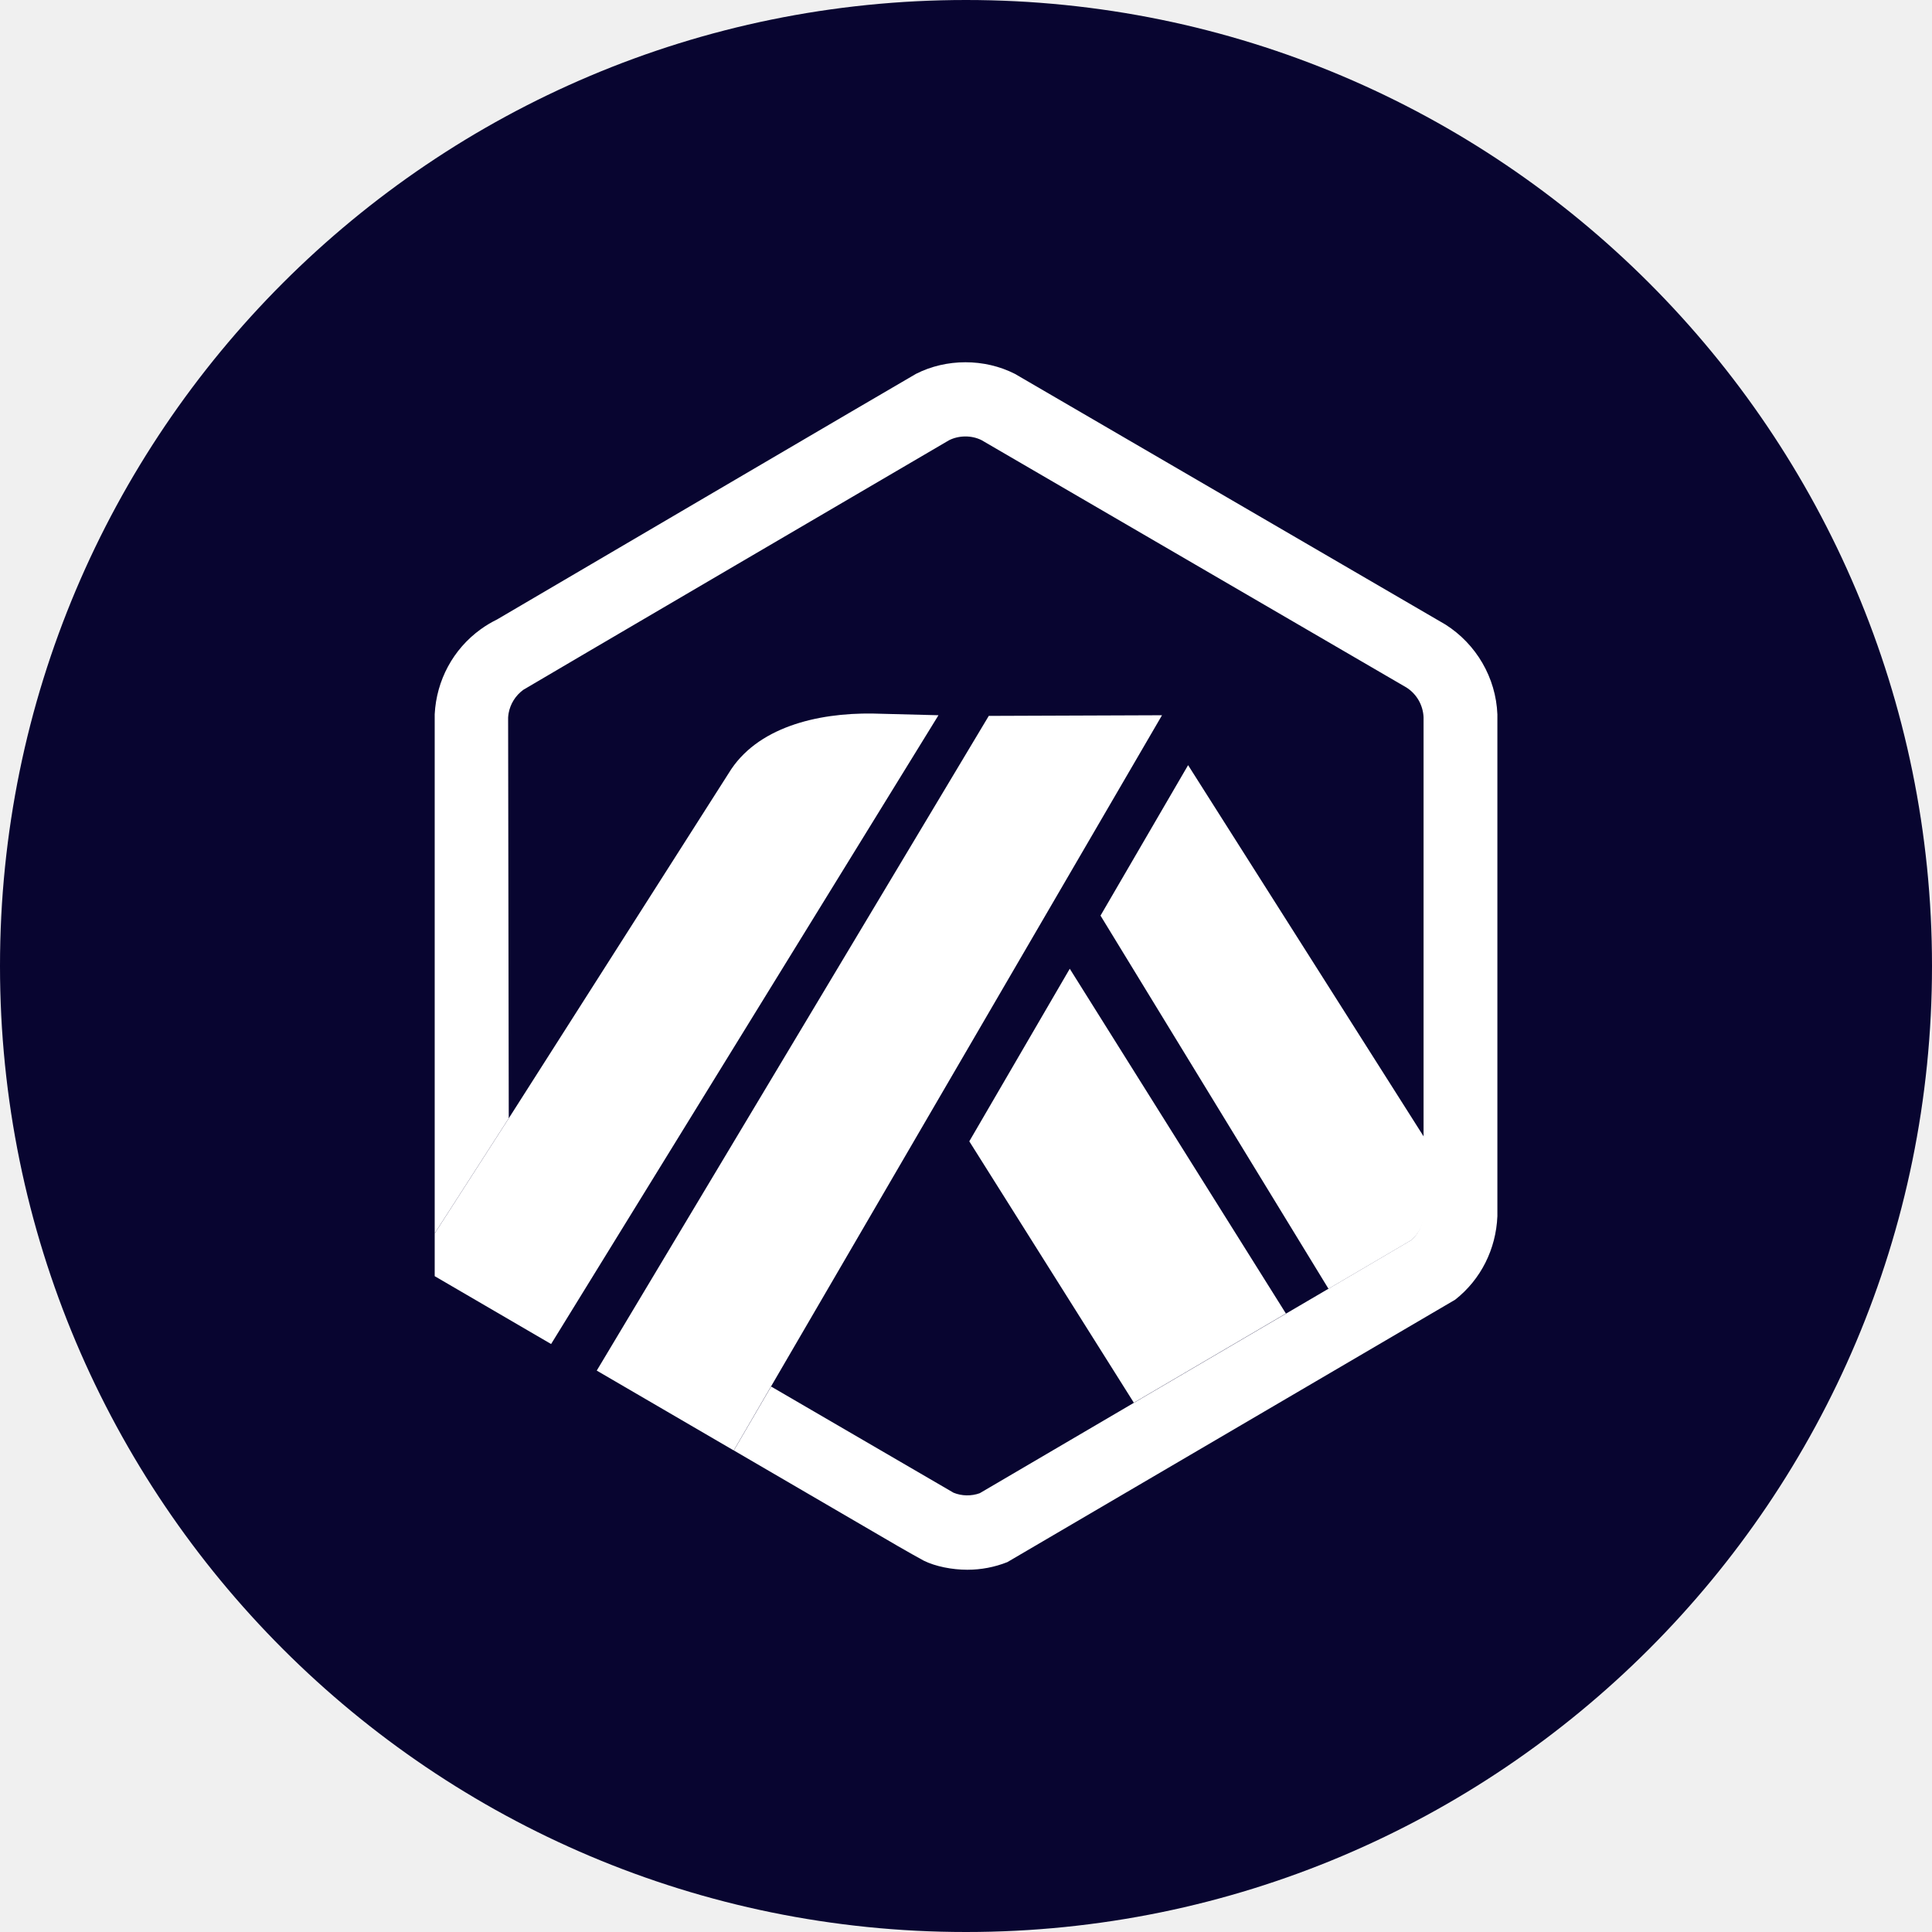
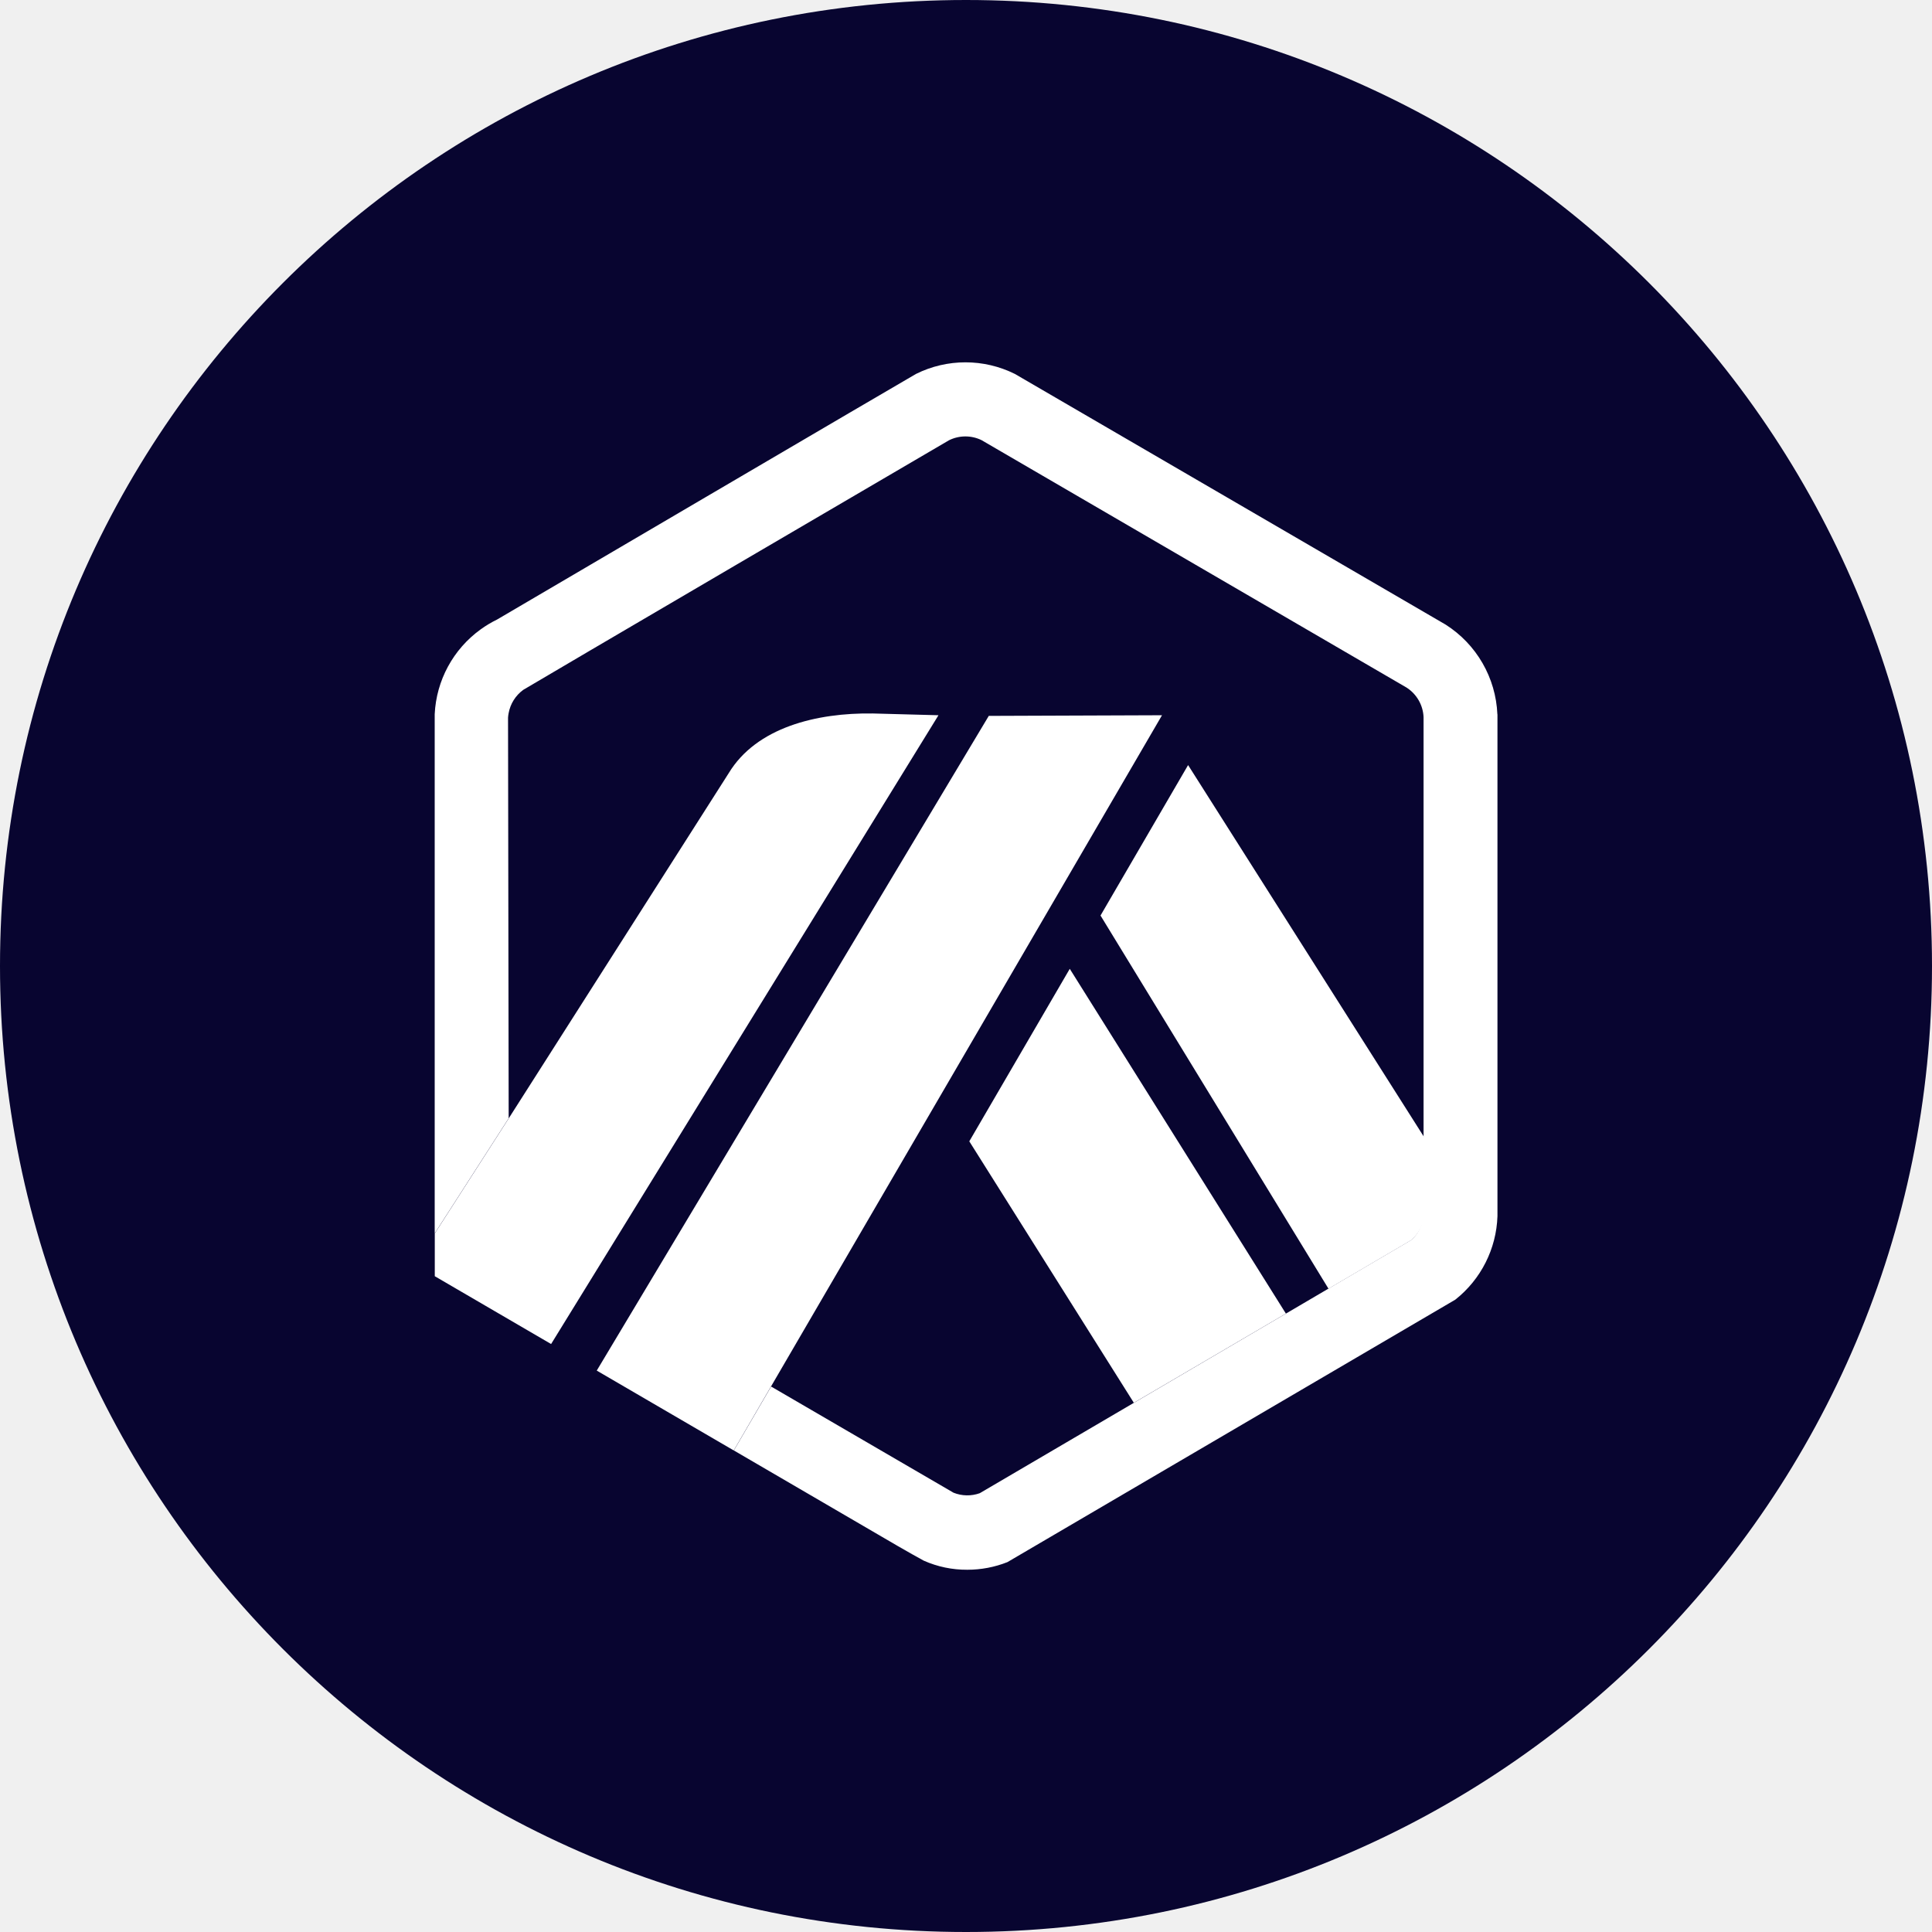
- <svg xmlns="http://www.w3.org/2000/svg" width="24" height="24" viewBox="0 0 24 24" fill="none">
+ <svg xmlns="http://www.w3.org/2000/svg" width="24" height="24" fill="none">
  <rect width="24" height="24" rx="12" fill="#080530" />
-   <mask id="mask0_1131_18507" style="mask-type: alpha" maskUnits="userSpaceOnUse" x="4" y="4" width="16" height="16">
-     <rect x="4" y="4" width="16" height="16" fill="#D9D9D9" />
+   <mask id="A" maskUnits="userSpaceOnUse" x="4" y="4" width="16" height="16" mask-type="alpha">
+     <path fill="#d9d9d9" d="M4 4h16v16H4z" />
  </mask>
-   <g mask="url(#mask0_1131_18507)">
-     <path d="M12.041 14.178L14.085 17.425L15.974 16.317L13.289 12.034L12.041 14.178Z" fill="white" />
-     <path d="M17.694 15.017L17.693 14.13L14.759 9.505L13.671 11.374L16.503 16.01L17.527 15.409C17.627 15.327 17.688 15.206 17.695 15.075L17.694 15.017Z" fill="white" />
-     <path d="M5.4 15.853L6.846 16.696L11.658 8.885L10.842 8.864C10.146 8.854 9.396 9.037 9.052 9.605L6.32 13.892L5.4 15.322V15.853Z" fill="white" />
-     <path d="M14.435 8.885L12.283 8.893L7.413 17.026L9.115 18.018L9.578 17.223L14.435 8.885Z" fill="white" />
-     <path d="M18.601 8.874C18.583 8.419 18.339 8.002 17.957 7.759L12.607 4.644C12.229 4.452 11.757 4.452 11.379 4.644C11.334 4.667 6.175 7.695 6.175 7.695C6.104 7.73 6.035 7.771 5.97 7.818C5.629 8.065 5.422 8.45 5.4 8.872V15.322L6.32 13.892L6.312 8.915C6.313 8.897 6.315 8.879 6.318 8.861C6.339 8.744 6.404 8.64 6.501 8.569C6.525 8.552 11.772 5.478 11.789 5.469C11.912 5.407 12.069 5.406 12.192 5.467L17.474 8.542C17.599 8.623 17.677 8.759 17.684 8.909V15.074C17.678 15.204 17.627 15.325 17.526 15.408L16.503 16.009L15.974 16.319L14.086 17.426L12.171 18.549C12.067 18.587 11.947 18.585 11.845 18.543L9.579 17.224L9.116 18.018L11.152 19.205C11.219 19.244 11.279 19.278 11.329 19.306C11.405 19.349 11.457 19.378 11.475 19.387C11.62 19.459 11.828 19.5 12.016 19.5C12.188 19.5 12.355 19.468 12.514 19.405L18.077 16.145C18.396 15.894 18.584 15.517 18.601 15.108V8.874Z" fill="white" />
+   <g mask="url(#A)">
+     <path d="M12.041 14.178l2.044 3.248 1.889-1.108-2.685-4.283-1.248 2.143zm5.653.839l-.001-.888-2.934-4.625-1.088 1.869 2.832 4.636 1.024-.601a.46.46 0 0 0 .168-.335v-.058zM5.4 15.853l1.446.843 4.812-7.811-.817-.022c-.696-.01-1.445.173-1.789.742L6.32 13.892l-.919 1.43v.531zm9.035-6.968l-2.152.008-4.87 8.133 1.702.992.463-.795 4.857-8.338z" fill="#fff" />
+     <path d="M18.601 8.874a1.39 1.39 0 0 0-.643-1.115l-5.351-3.114a1.38 1.38 0 0 0-1.228 0c-.045.023-5.204 3.051-5.204 3.051a1.37 1.37 0 0 0-.205.123 1.38 1.38 0 0 0-.57 1.053v6.45l.919-1.43-.008-4.977a.45.45 0 0 1 .007-.054.46.46 0 0 1 .183-.292c.024-.018 5.271-3.092 5.288-3.1a.46.46 0 0 1 .403-.002l5.282 3.075a.46.46 0 0 1 .21.366v6.165c-.006.131-.058.252-.158.334l-1.024.601-.528.31-1.888 1.108-1.915 1.123a.46.46 0 0 1-.326-.006l-2.266-1.319-.463.794 2.036 1.187.177.101.146.081a1.31 1.31 0 0 0 .541.113c.172 0 .34-.032.499-.095l5.563-3.26a1.38 1.38 0 0 0 .524-1.037V8.874z" fill="#fff" />
  </g>
</svg>
